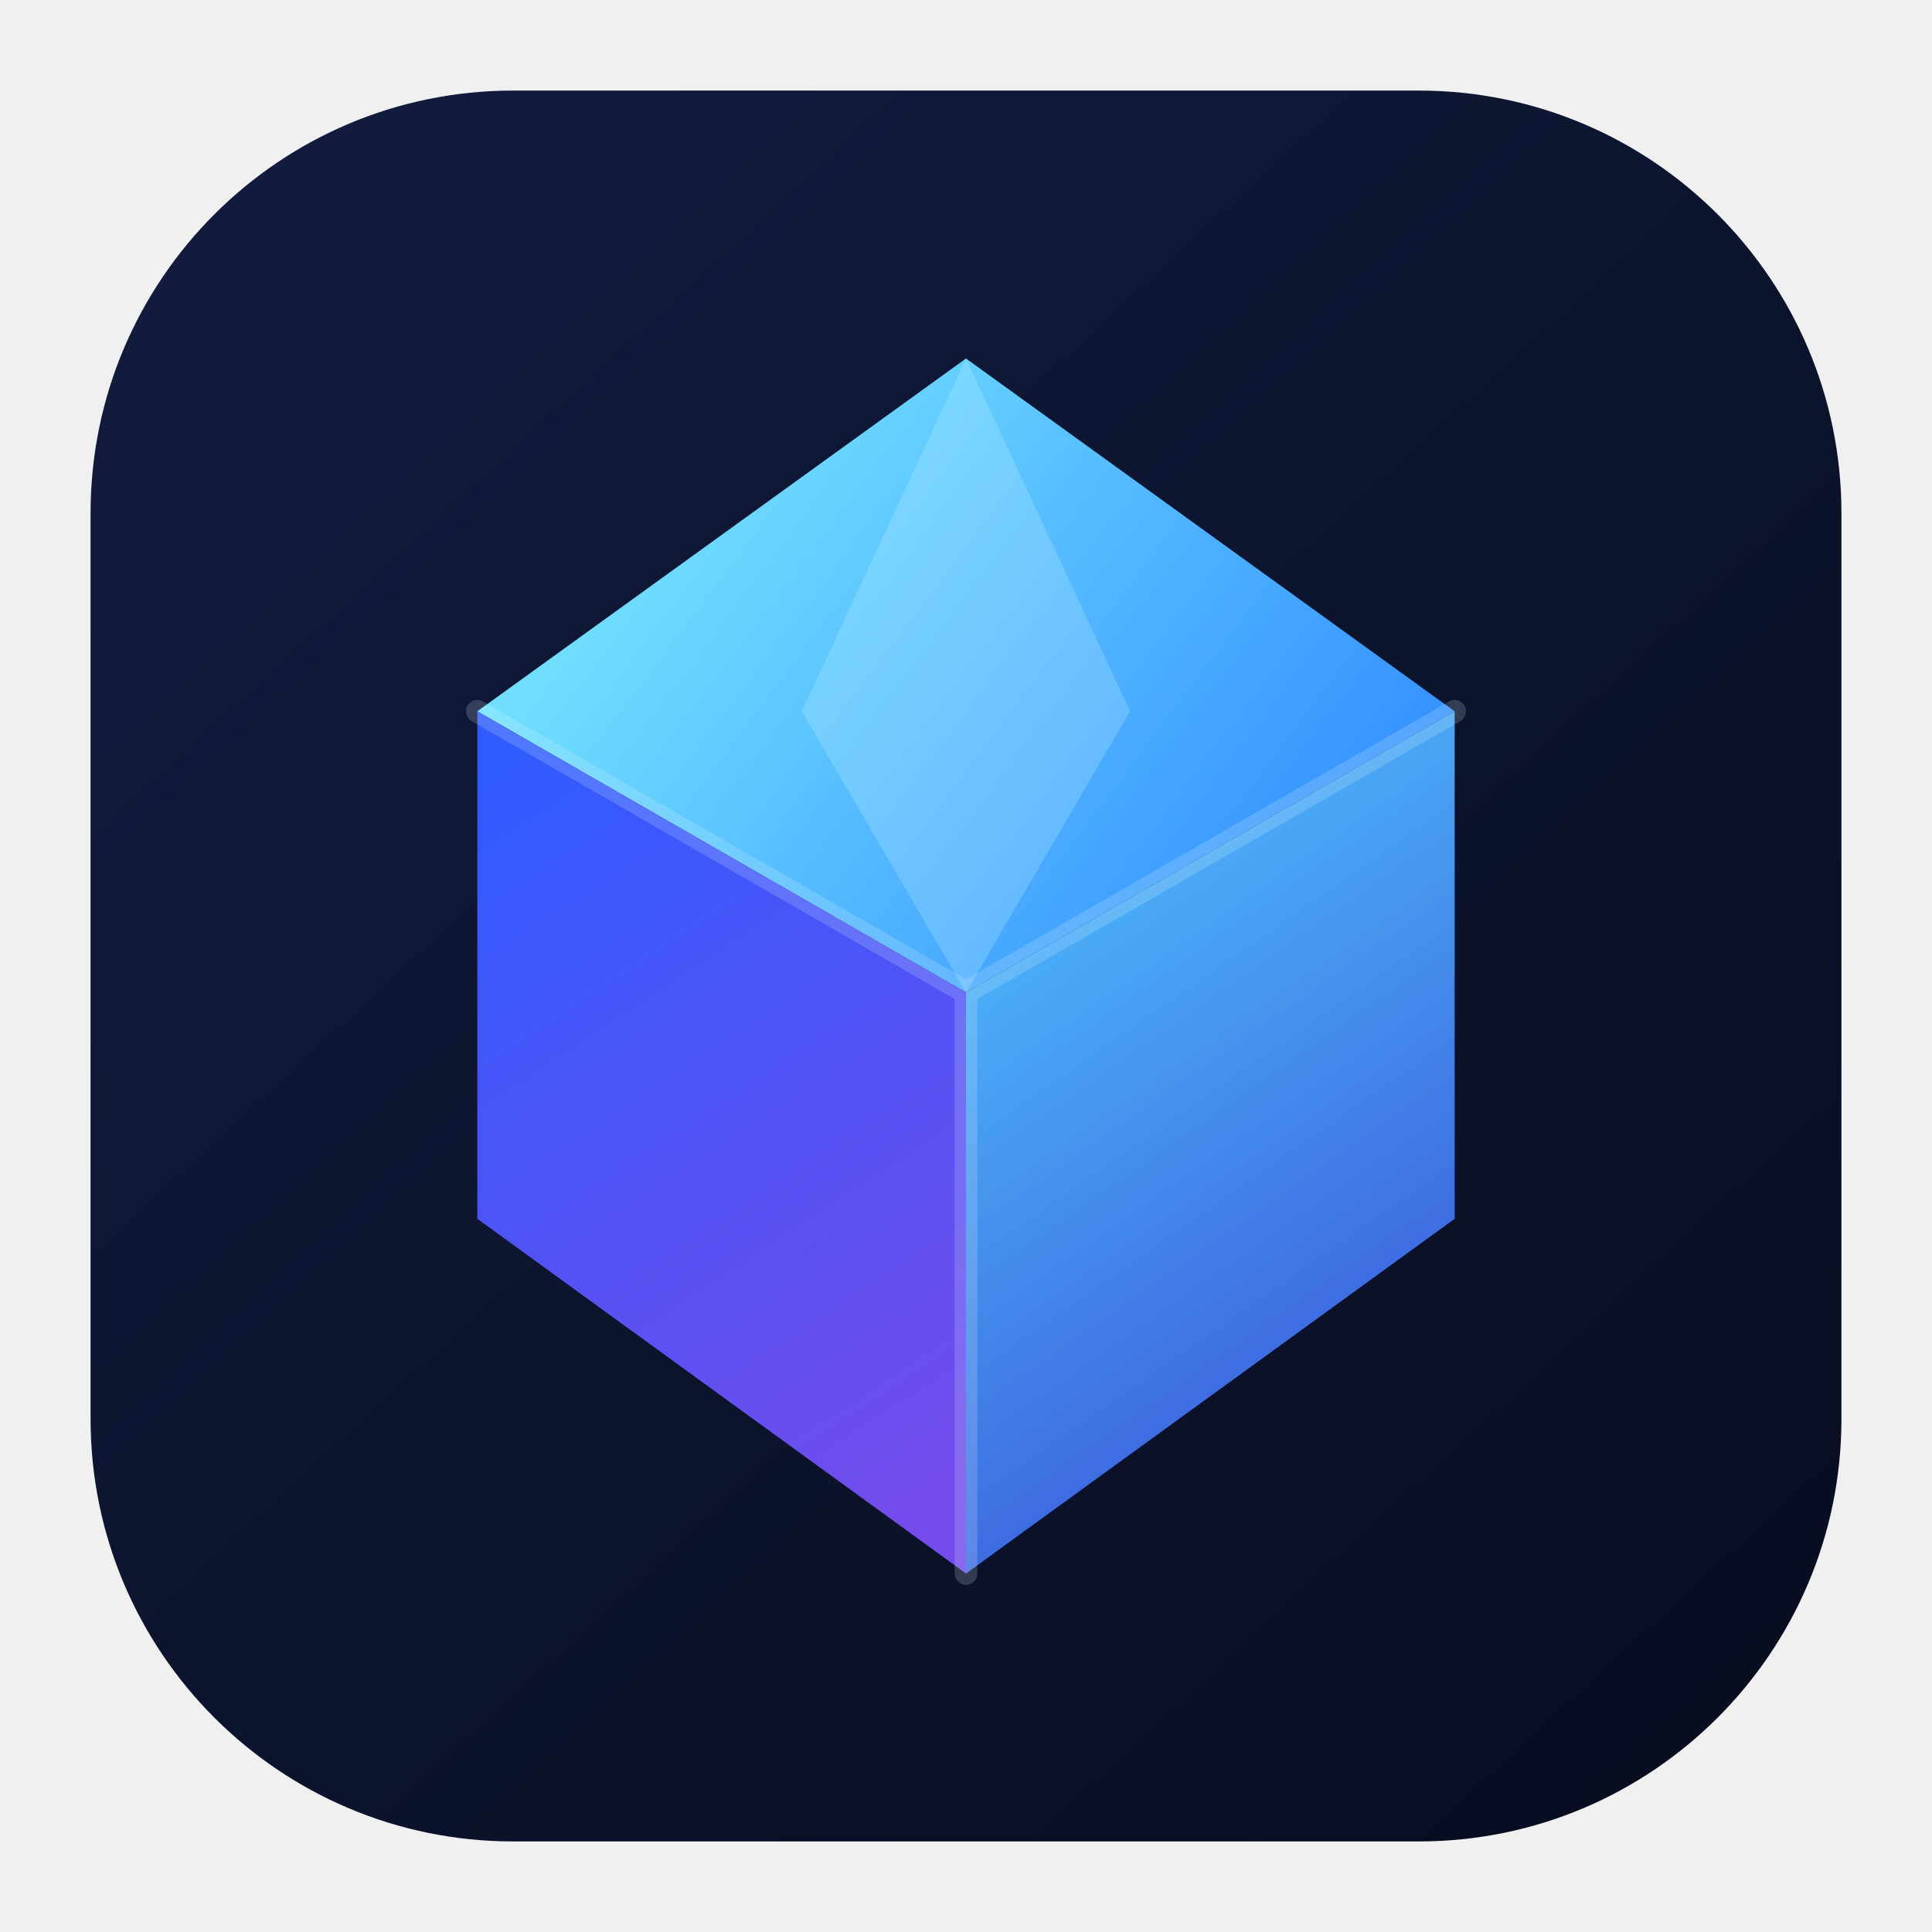
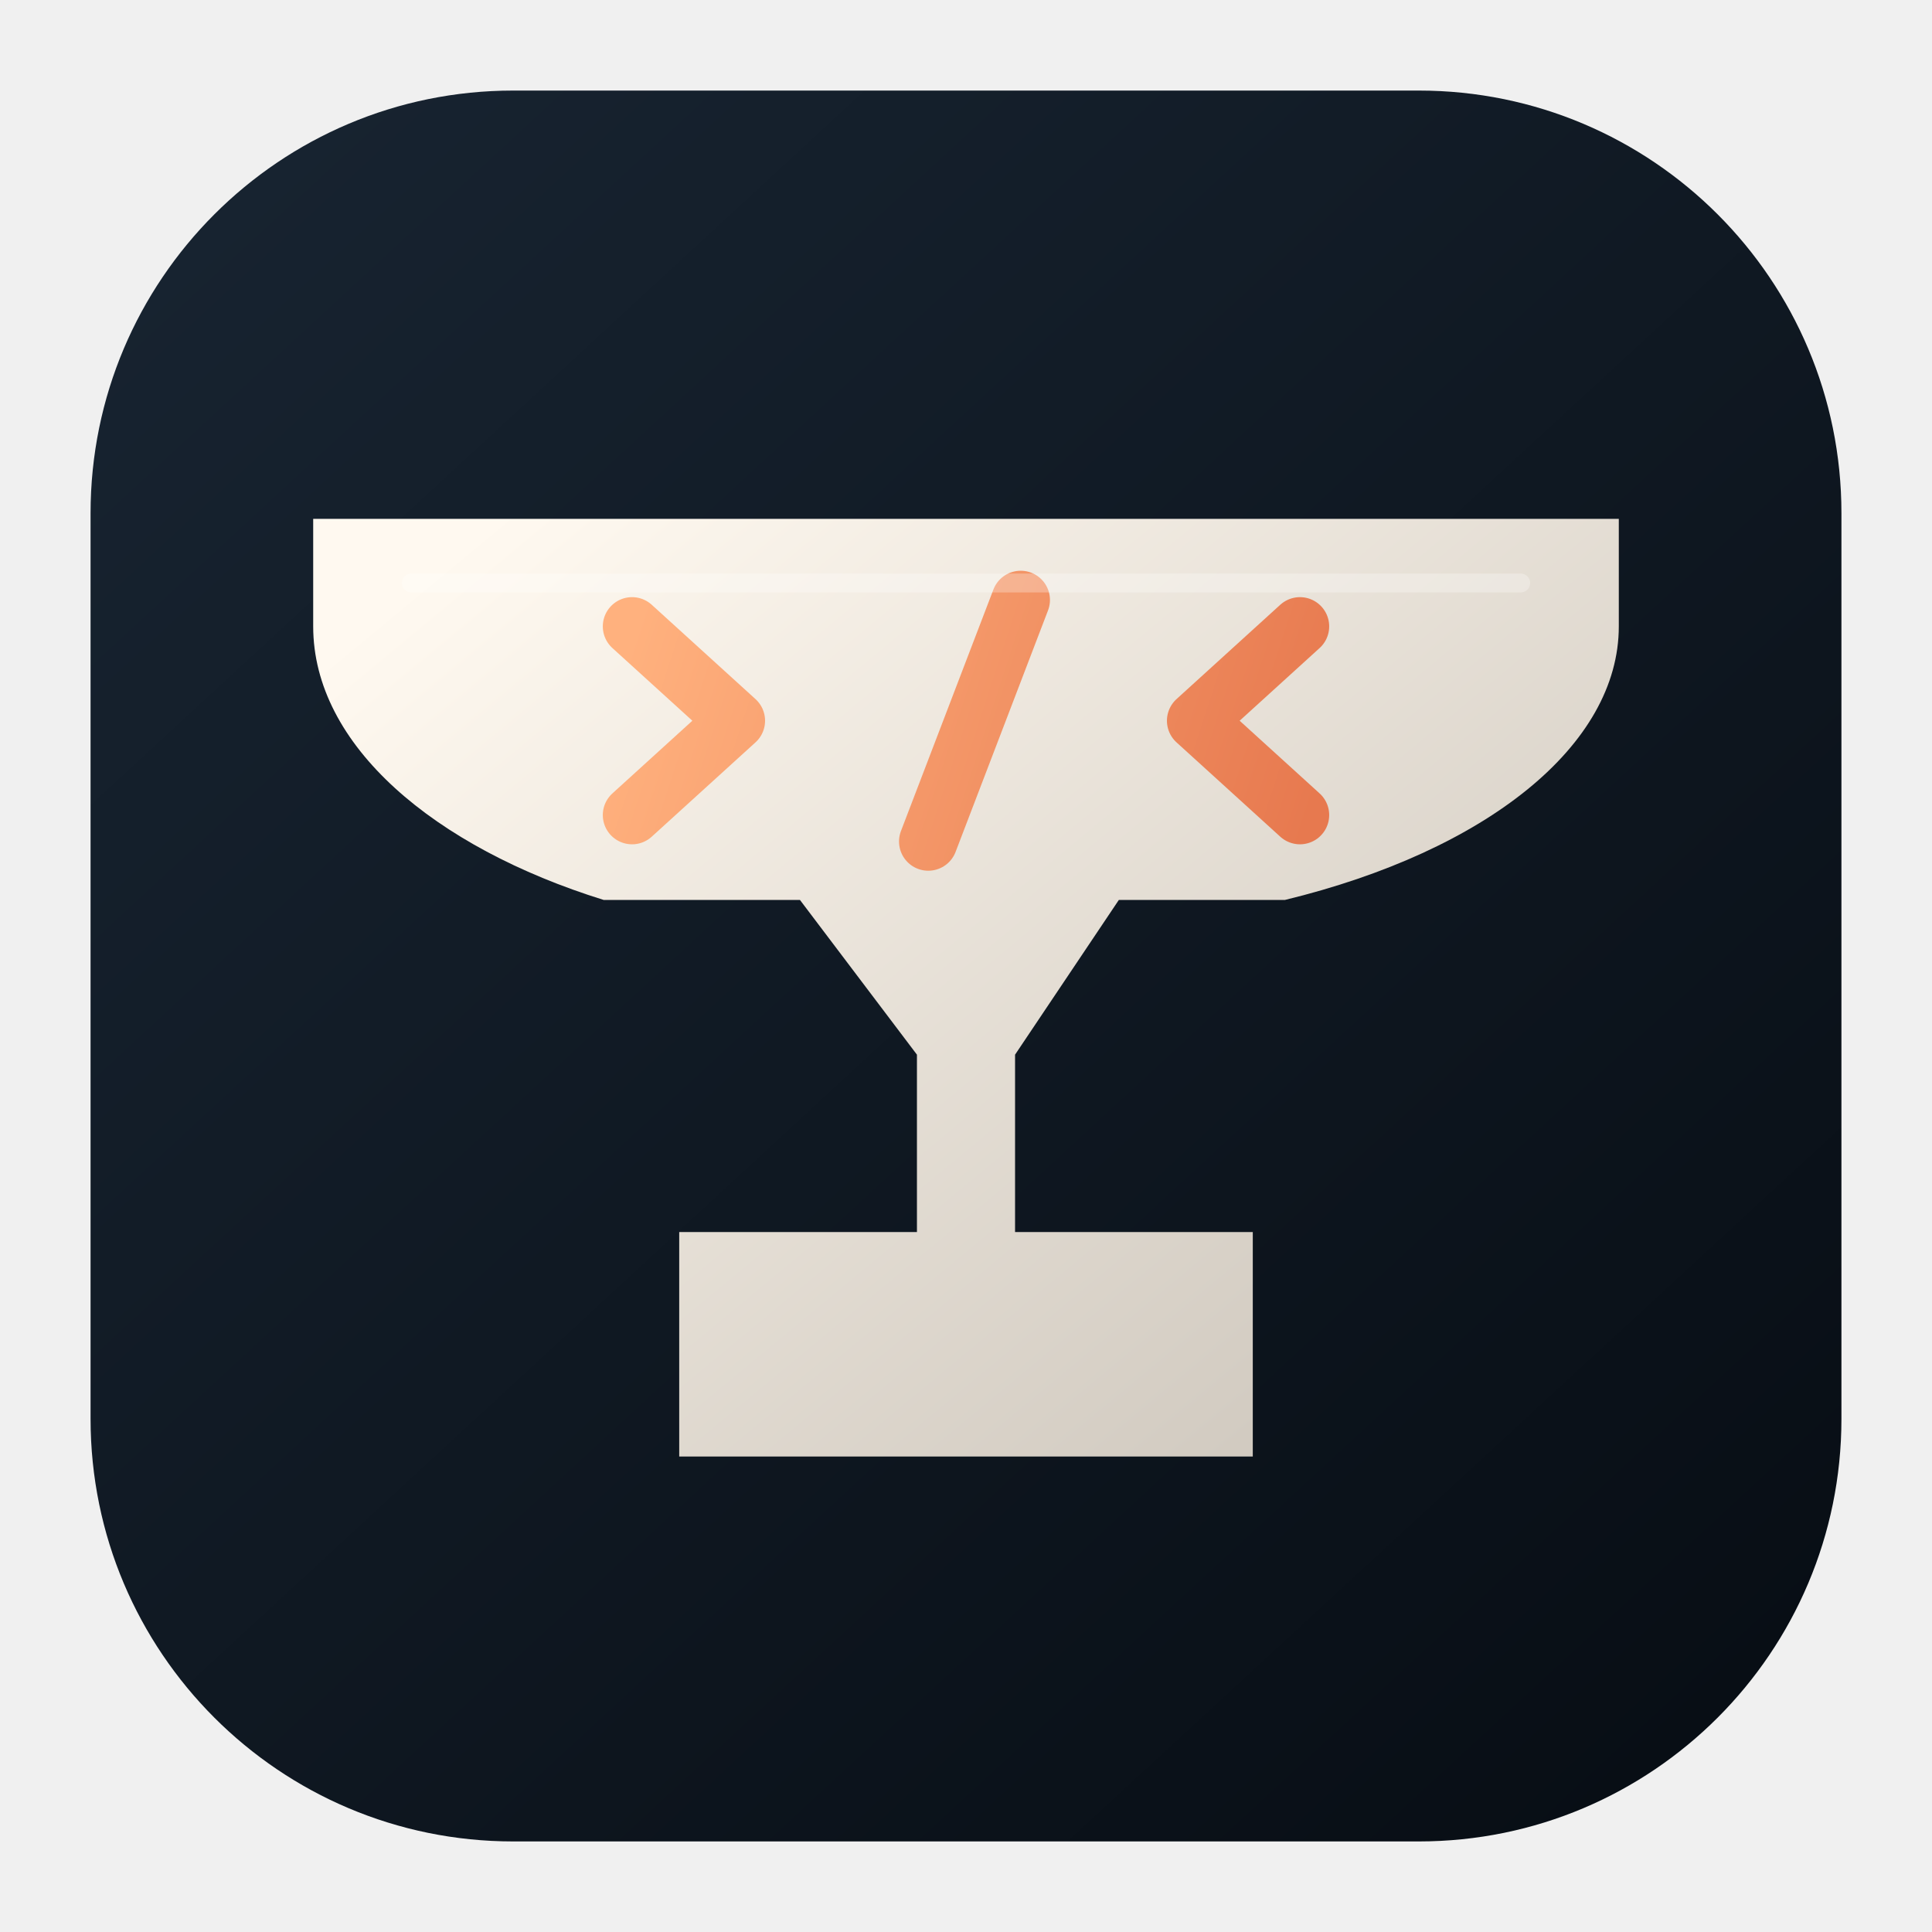
<svg xmlns="http://www.w3.org/2000/svg" viewBox="0 0 1024 1024" role="img" aria-labelledby="title desc">
  <defs>
-     <linearGradient id="backdrop" x1="128" y1="96" x2="896" y2="928" gradientUnits="userSpaceOnUse">
-       <stop offset="0" stop-color="#111B3D" />
-       <stop offset="1" stop-color="#080D20" />
+     <linearGradient id="field" x1="128" y1="96" x2="896" y2="928" gradientUnits="userSpaceOnUse">
+       <stop offset="0" stop-color="#172330" />
+       <stop offset="1" stop-color="#080E15" />
    </linearGradient>
-     <linearGradient id="upper" x1="301" y1="253" x2="723" y2="572" gradientUnits="userSpaceOnUse">
-       <stop offset="0" stop-color="#77E8FF" />
-       <stop offset="1" stop-color="#2A82FF" />
+     <linearGradient id="steel" x1="276" y1="262" x2="705" y2="780" gradientUnits="userSpaceOnUse">
+       <stop offset="0" stop-color="#FFF9F0" />
+       <stop offset="1" stop-color="#CFC8BE" />
    </linearGradient>
-     <linearGradient id="left" x1="270" y1="405" x2="522" y2="789" gradientUnits="userSpaceOnUse">
-       <stop offset="0" stop-color="#305BFF" />
-       <stop offset="1" stop-color="#754BEB" />
-     </linearGradient>
-     <linearGradient id="right" x1="496" y1="412" x2="755" y2="783" gradientUnits="userSpaceOnUse">
-       <stop offset="0" stop-color="#50C7FF" />
-       <stop offset="1" stop-color="#3954D9" />
+     <linearGradient id="ember" x1="338" y1="328" x2="691" y2="443" gradientUnits="userSpaceOnUse">
+       <stop offset="0" stop-color="#FFB17E" />
+       <stop offset="1" stop-color="#E7794F" />
    </linearGradient>
  </defs>
-   <rect x="48" y="48" width="928" height="928" rx="224" fill="url(#backdrop)" />
-   <path d="M512 190 771 377 512 526 253 377Z" fill="url(#upper)" />
-   <path d="M253 377 512 526 512 834 253 646Z" fill="url(#left)" />
-   <path d="M771 377 512 526 512 834 771 646Z" fill="url(#right)" />
-   <path d="m512 190 87 187-87 149-87-149Z" fill="#D3F7FF" fill-opacity=".22" />
-   <path d="M512 526 253 377m259 149 259-149M512 526v308" fill="none" stroke="#E8FCFF" stroke-opacity=".18" stroke-width="12" stroke-linecap="round" />
+   <rect x="48" y="48" width="928" height="928" rx="224" fill="url(#field)" />
+   <path d="M166 275h692v57c0 63-70 119-177 145h-88l-55 82v94h126v119H360V653h126v-94l-62-82H320c-90-28-154-82-154-145v-57Z" fill="url(#steel)" />
+   <path d="m335 332 55 50-55 50m354-100-55 50 55 50M541 318l-49 128" fill="none" stroke="url(#ember)" stroke-width="31" stroke-linecap="round" stroke-linejoin="round" />
+   <path d="M218 309h588" fill="none" stroke="#FFF" stroke-opacity=".28" stroke-width="10" stroke-linecap="round" />
</svg>
